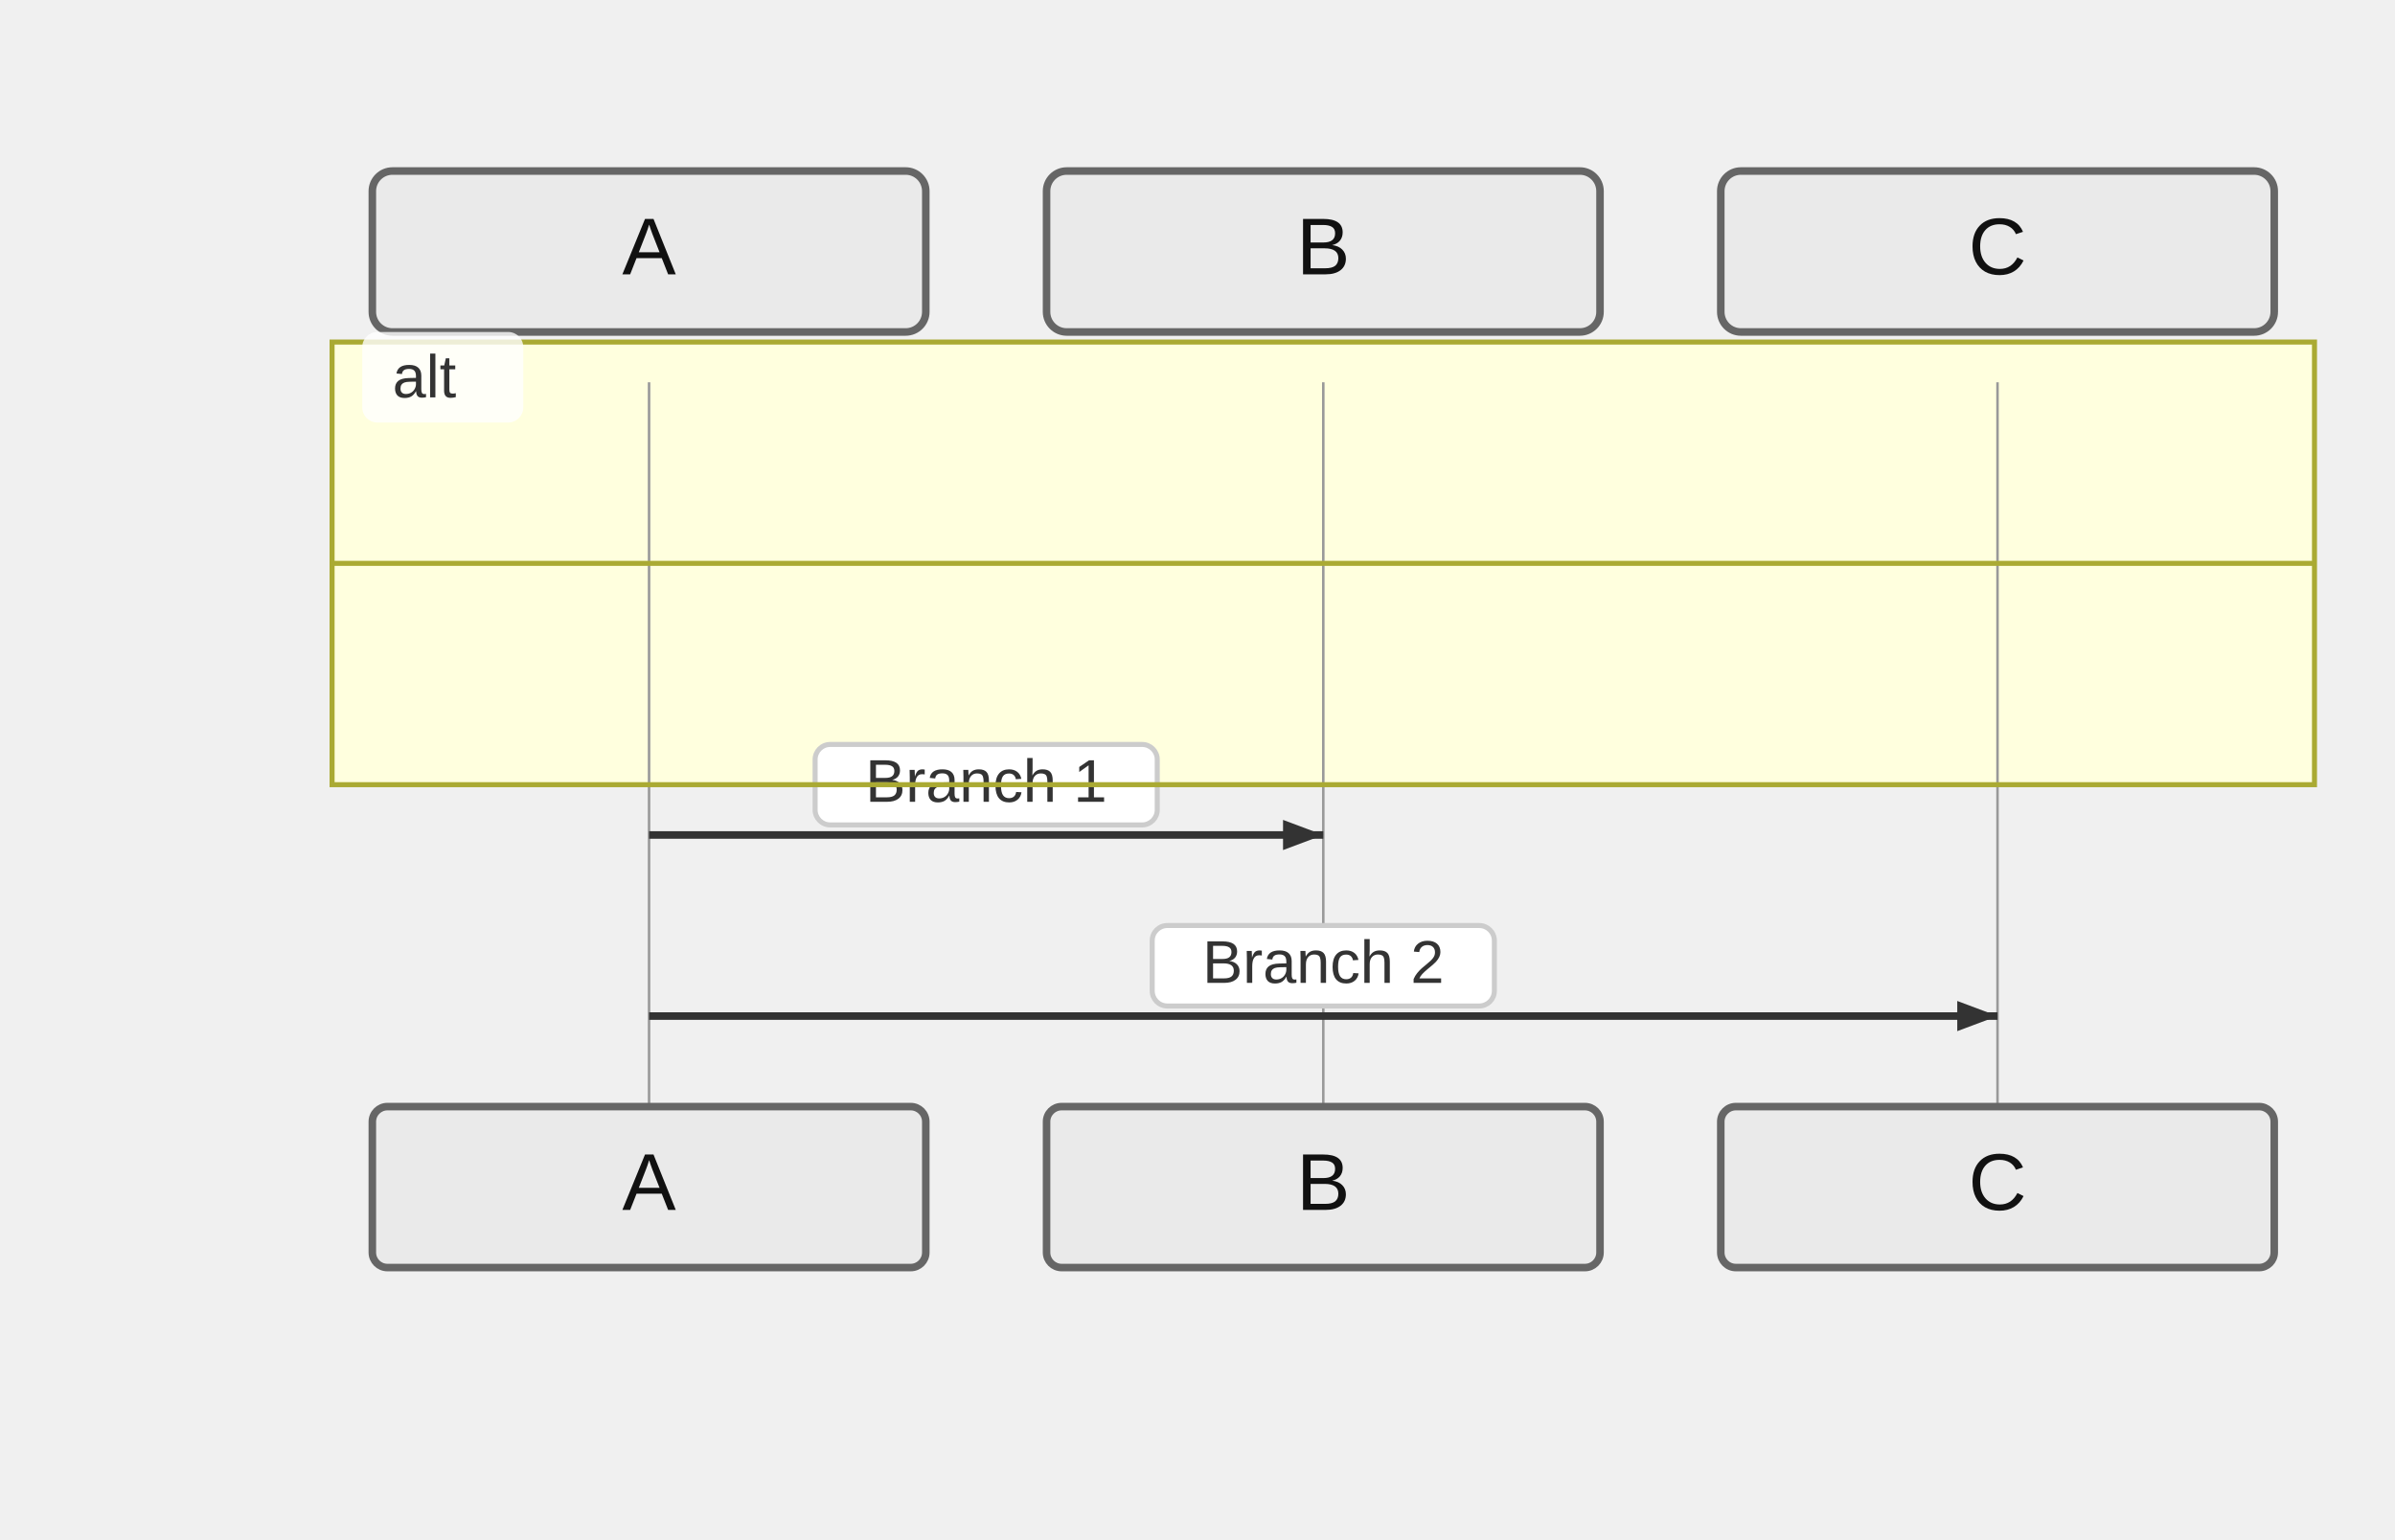
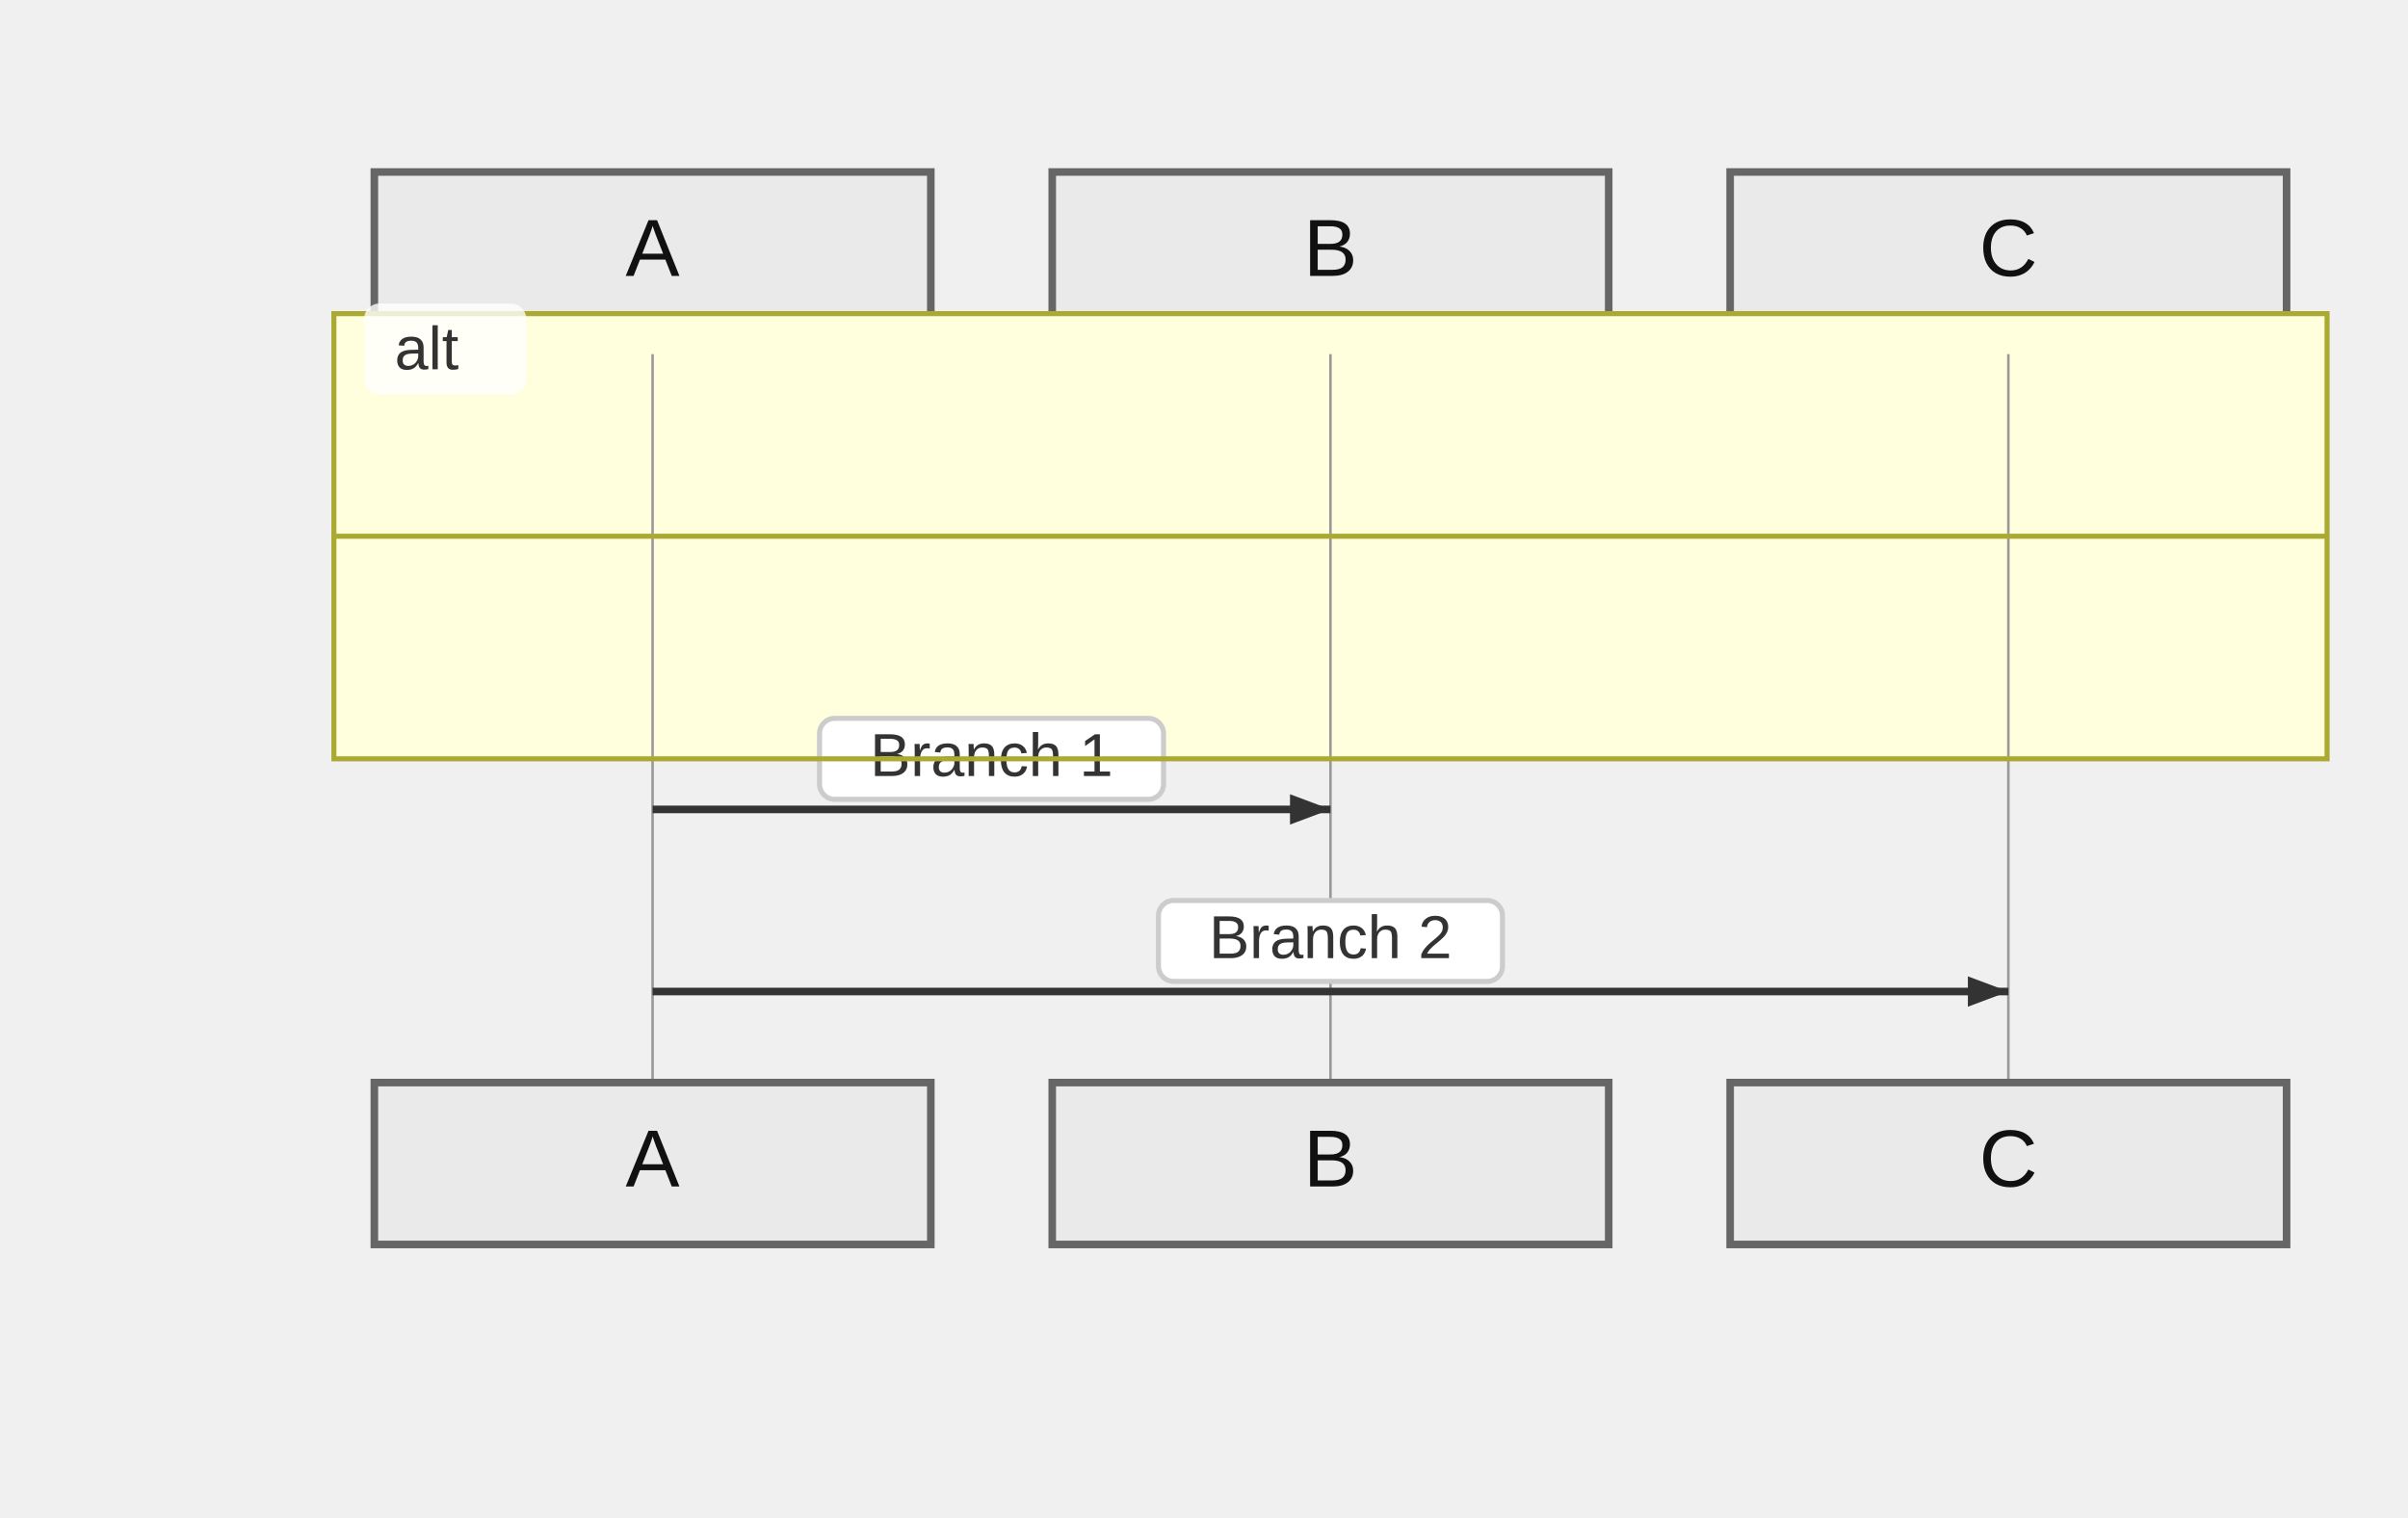
- <svg xmlns="http://www.w3.org/2000/svg" width="476" height="306" viewBox="-50 -10 476 306">
+ <svg xmlns="http://www.w3.org/2000/svg" width="476" height="300" viewBox="-50 -10 476 300">
  <style>
    .actor-rect { fill: #eaeaea; stroke: #666; stroke-width: 1.5px; }
-     .actor-label { font-family: "Trebuchet MS", Verdana, Arial, sans-serif; font-size: 16px; fill: #111; }
+     .actor-label { font-family: Arial, sans-serif; font-size: 16px; fill: #111; }
    .lifeline { stroke: #999; stroke-width: 0.5px; }
    .activation { fill: #f4f4f4; stroke: #666; stroke-width: 1px; }
    .msg-line { stroke: #333; stroke-width: 1.5px; fill: none; }
    .msg-line.dotted { stroke-dasharray: 2 2; }
    .msg-line.thick { stroke-width: 3px; }
    .msg-label { font-family: "Trebuchet MS", Verdana, Arial, sans-serif; font-size: 12px; fill: #333; dominant-baseline: middle; }
    .msg-label-bg { fill: #ffffff; stroke: #cccccc; stroke-width: 1px; rx: 3; }
    .arrowhead { fill: #333; }
    .openhead { fill: none; stroke: #333; stroke-width: 1.5px; }
    .crosshead { stroke: #333; stroke-width: 1.5px; }
    .note { fill: #fff5ad; stroke: #aaaa33; stroke-width: 1px; }
    .note-text { font-family: "Trebuchet MS", Verdana, Arial, sans-serif; font-size: 12px; fill: #333; }
    /* Align sequence block styling exactly with flowchart clusters */
    .group-frame { fill: none; stroke: #aaaa33; stroke-width: 1px; }
    .cluster-bg { fill: #ffffde; }
    .cluster-border { fill: none; stroke: #aaaa33; stroke-width: 1px; }
    .cluster-title-bg { fill: rgba(255,255,255,0.8); }
    .cluster-label-text { fill: #333; font-family: Arial, sans-serif; font-size: 12px; }
  </style>
  <g class="actor" transform="translate(24,24)">
-     <rect class="actor-rect" width="110" height="32" rx="4" fill="#eaeaea" stroke="#666" />
+     <rect class="actor-rect" width="110" height="32" rx="0" fill="#eaeaea" stroke="#666" />
    <text class="actor-label" x="55" y="16" text-anchor="middle" dominant-baseline="middle">A</text>
  </g>
  <g class="actor" transform="translate(158,24)">
-     <rect class="actor-rect" width="110" height="32" rx="4" fill="#eaeaea" stroke="#666" />
+     <rect class="actor-rect" width="110" height="32" rx="0" fill="#eaeaea" stroke="#666" />
    <text class="actor-label" x="55" y="16" text-anchor="middle" dominant-baseline="middle">B</text>
  </g>
  <g class="actor" transform="translate(292,24)">
-     <rect class="actor-rect" width="110" height="32" rx="4" fill="#eaeaea" stroke="#666" />
+     <rect class="actor-rect" width="110" height="32" rx="0" fill="#eaeaea" stroke="#666" />
    <text class="actor-label" x="55" y="16" text-anchor="middle" dominant-baseline="middle">C</text>
  </g>
-   <g class="cluster-bg-layer" transform="translate(16,58)">
+   <g class="cluster-bg-layer" transform="translate(16,52)">
    <rect class="cluster-bg" x="0" y="0" width="394" height="88" rx="0" />
  </g>
-   <line class="lifeline" x1="79" y1="66" x2="79" y2="210" />
-   <line class="lifeline" x1="213" y1="66" x2="213" y2="210" />
-   <line class="lifeline" x1="347" y1="66" x2="347" y2="210" />
-   <path class="msg-line solid" d="M 79 156 L 213 156" />
-   <path d="M213,156 L205,159 L205,153 Z" fill="#333" />
-   <rect class="msg-label-bg" x="112" y="138" width="68" height="16" rx="3" />
-   <text class="msg-label" x="146" y="146" text-anchor="middle">Branch 1</text>
-   <path class="msg-line solid" d="M 79 192 L 347 192" />
-   <path d="M347,192 L339,195 L339,189 Z" fill="#333" />
-   <rect class="msg-label-bg" x="179" y="174" width="68" height="16" rx="3" />
-   <text class="msg-label" x="213" y="182" text-anchor="middle">Branch 2</text>
-   <g class="cluster-overlay" transform="translate(16,58)">
+   <line class="lifeline" x1="79" y1="60" x2="79" y2="204" />
+   <line class="lifeline" x1="213" y1="60" x2="213" y2="204" />
+   <line class="lifeline" x1="347" y1="60" x2="347" y2="204" />
+   <path class="msg-line solid" d="M 79 150 L 213 150" />
+   <path d="M213,150 L205,153 L205,147 Z" fill="#333" />
+   <rect class="msg-label-bg" x="112" y="132" width="68" height="16" rx="0" />
+   <text class="msg-label" x="146" y="140" text-anchor="middle">Branch 1</text>
+   <path class="msg-line solid" d="M 79 186 L 347 186" />
+   <path d="M347,186 L339,189 L339,183 Z" fill="#333" />
+   <rect class="msg-label-bg" x="179" y="168" width="68" height="16" rx="0" />
+   <text class="msg-label" x="213" y="176" text-anchor="middle">Branch 2</text>
+   <g class="cluster-overlay" transform="translate(16,52)">
    <rect class="cluster-border" x="0" y="0" width="394" height="88" rx="0" />
    <rect class="cluster-title-bg" x="6" y="-2" width="32" height="18" rx="3" />
    <text class="cluster-label-text" x="12" y="11" text-anchor="start">alt</text>
    <line x1="0" y1="44" x2="394" y2="44" class="cluster-border" />
  </g>
-   <g class="actor" transform="translate(24,210)">
-     <rect class="actor-rect" width="110" height="32" rx="3" fill="#eaeaea" stroke="#666" />
+   <g class="actor" transform="translate(24,204)">
+     <rect class="actor-rect" width="110" height="32" rx="0" fill="#eaeaea" stroke="#666" />
    <text class="actor-label" x="55" y="16" text-anchor="middle" dominant-baseline="middle">A</text>
  </g>
-   <g class="actor" transform="translate(158,210)">
-     <rect class="actor-rect" width="110" height="32" rx="3" fill="#eaeaea" stroke="#666" />
+   <g class="actor" transform="translate(158,204)">
+     <rect class="actor-rect" width="110" height="32" rx="0" fill="#eaeaea" stroke="#666" />
    <text class="actor-label" x="55" y="16" text-anchor="middle" dominant-baseline="middle">B</text>
  </g>
-   <g class="actor" transform="translate(292,210)">
-     <rect class="actor-rect" width="110" height="32" rx="3" fill="#eaeaea" stroke="#666" />
+   <g class="actor" transform="translate(292,204)">
+     <rect class="actor-rect" width="110" height="32" rx="0" fill="#eaeaea" stroke="#666" />
    <text class="actor-label" x="55" y="16" text-anchor="middle" dominant-baseline="middle">C</text>
  </g>
</svg>
